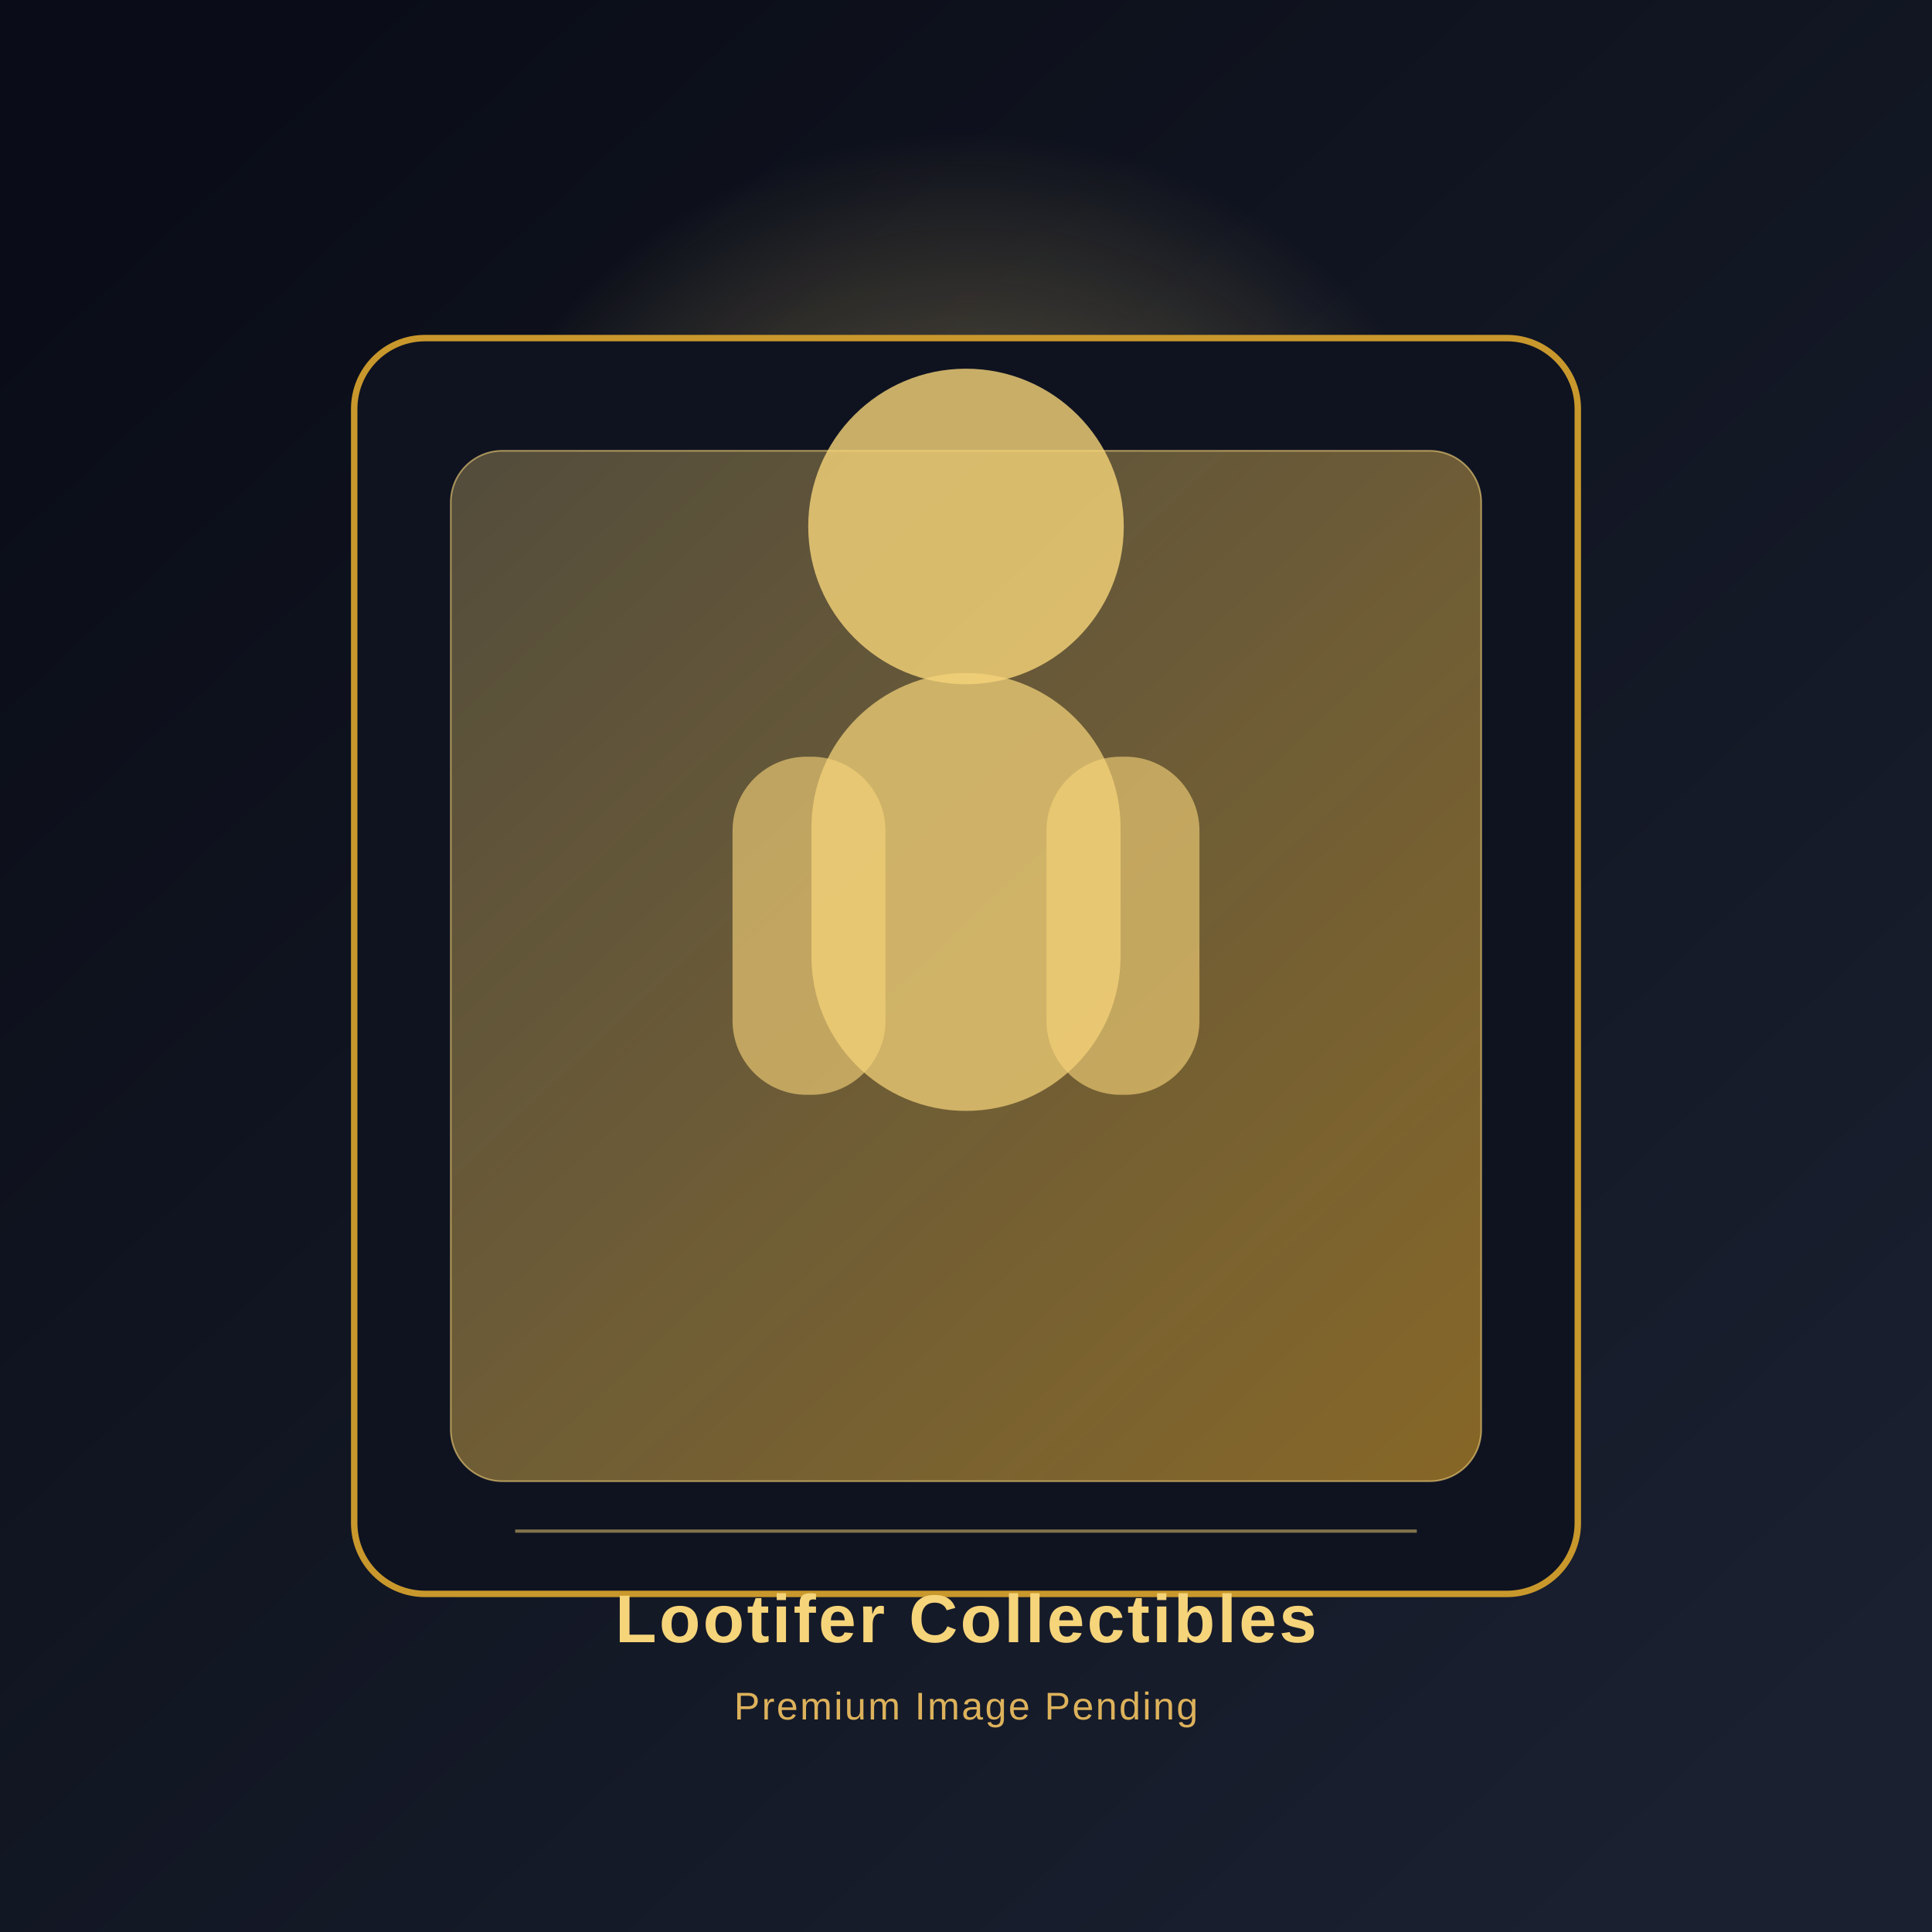
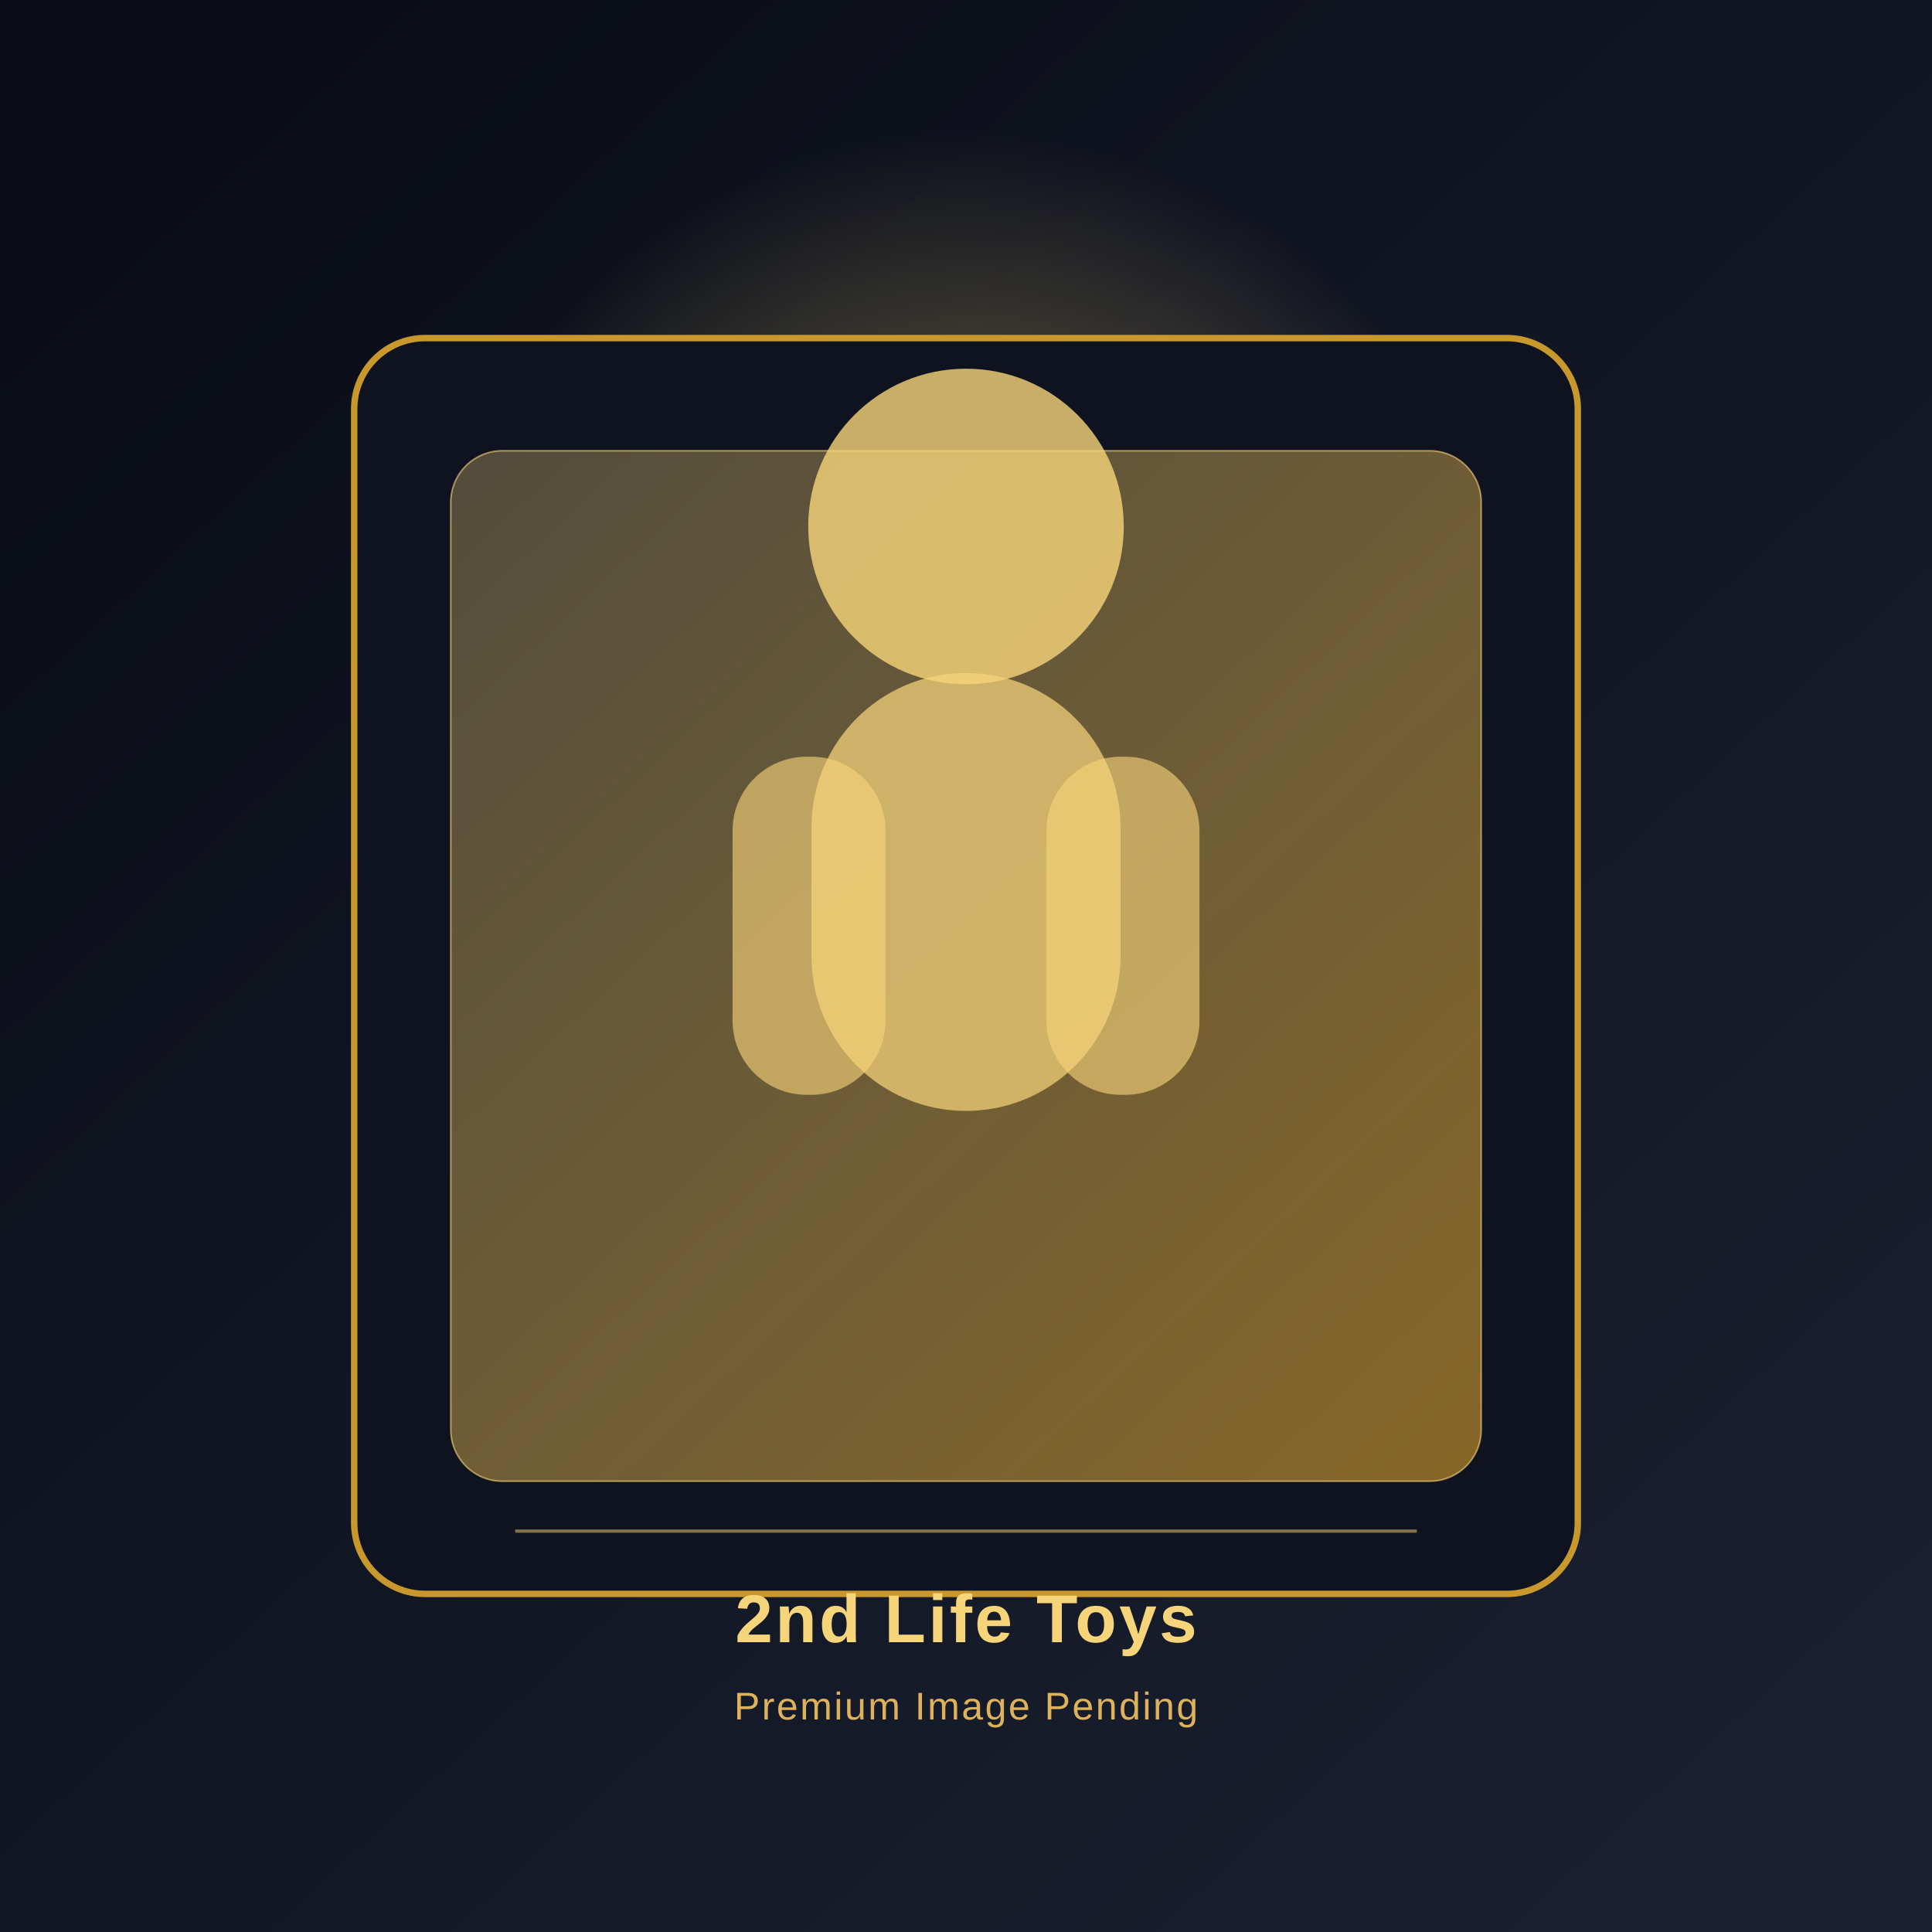
<svg xmlns="http://www.w3.org/2000/svg" width="1200" height="1200" viewBox="0 0 1200 1200" fill="none" role="img" aria-label="Lootifer premium collectible placeholder">
  <defs>
    <linearGradient id="bg" x1="120" y1="80" x2="1080" y2="1120" gradientUnits="userSpaceOnUse">
      <stop stop-color="#0A0D17" />
      <stop offset="1" stop-color="#1A2030" />
    </linearGradient>
    <linearGradient id="panel" x1="300" y1="280" x2="900" y2="920" gradientUnits="userSpaceOnUse">
      <stop stop-color="#F6D47A" stop-opacity="0.3" />
      <stop offset="1" stop-color="#E6AA2D" stop-opacity="0.55" />
    </linearGradient>
    <radialGradient id="halo" cx="0" cy="0" r="1" gradientUnits="userSpaceOnUse" gradientTransform="translate(600 420) rotate(90) scale(340)">
      <stop stop-color="#F6D47A" stop-opacity="0.48" />
      <stop offset="1" stop-color="#F6D47A" stop-opacity="0" />
    </radialGradient>
  </defs>
  <rect width="1200" height="1200" fill="url(#bg)" />
  <circle cx="600" cy="420" r="340" fill="url(#halo)" />
  <rect x="220" y="210" width="760" height="780" rx="44" fill="#0F1320" stroke="#C9982C" stroke-width="4" />
  <rect x="280" y="280" width="640" height="640" rx="32" fill="url(#panel)" stroke="#F6D47A" stroke-opacity="0.6" />
  <path d="M600 425C654.124 425 698 381.124 698 327C698 272.876 654.124 229 600 229C545.876 229 502 272.876 502 327C502 381.124 545.876 425 600 425Z" fill="#F6D47A" fill-opacity="0.8" />
  <rect x="504" y="418" width="192" height="272" rx="96" fill="#F6D47A" fill-opacity="0.72" />
  <rect x="455" y="470" width="95" height="210" rx="46" fill="#F6D47A" fill-opacity="0.62" />
  <rect x="650" y="470" width="95" height="210" rx="46" fill="#F6D47A" fill-opacity="0.62" />
  <rect x="320" y="950" width="560" height="2" fill="#F6D47A" fill-opacity="0.5" />
-   <text x="600" y="1020" fill="#F6D47A" text-anchor="middle" font-family="Poppins, Arial, sans-serif" font-size="42" font-weight="600" letter-spacing="1.6">Lootifer Collectibles</text>
+   <text x="600" y="1020" fill="#F6D47A" text-anchor="middle" font-family="Poppins, Arial, sans-serif" font-size="42" font-weight="600" letter-spacing="1.6">2nd Life Toys</text>
  <text x="600" y="1068" fill="#DDB25B" text-anchor="middle" font-family="Poppins, Arial, sans-serif" font-size="24" letter-spacing="1.2">Premium Image Pending</text>
</svg>
